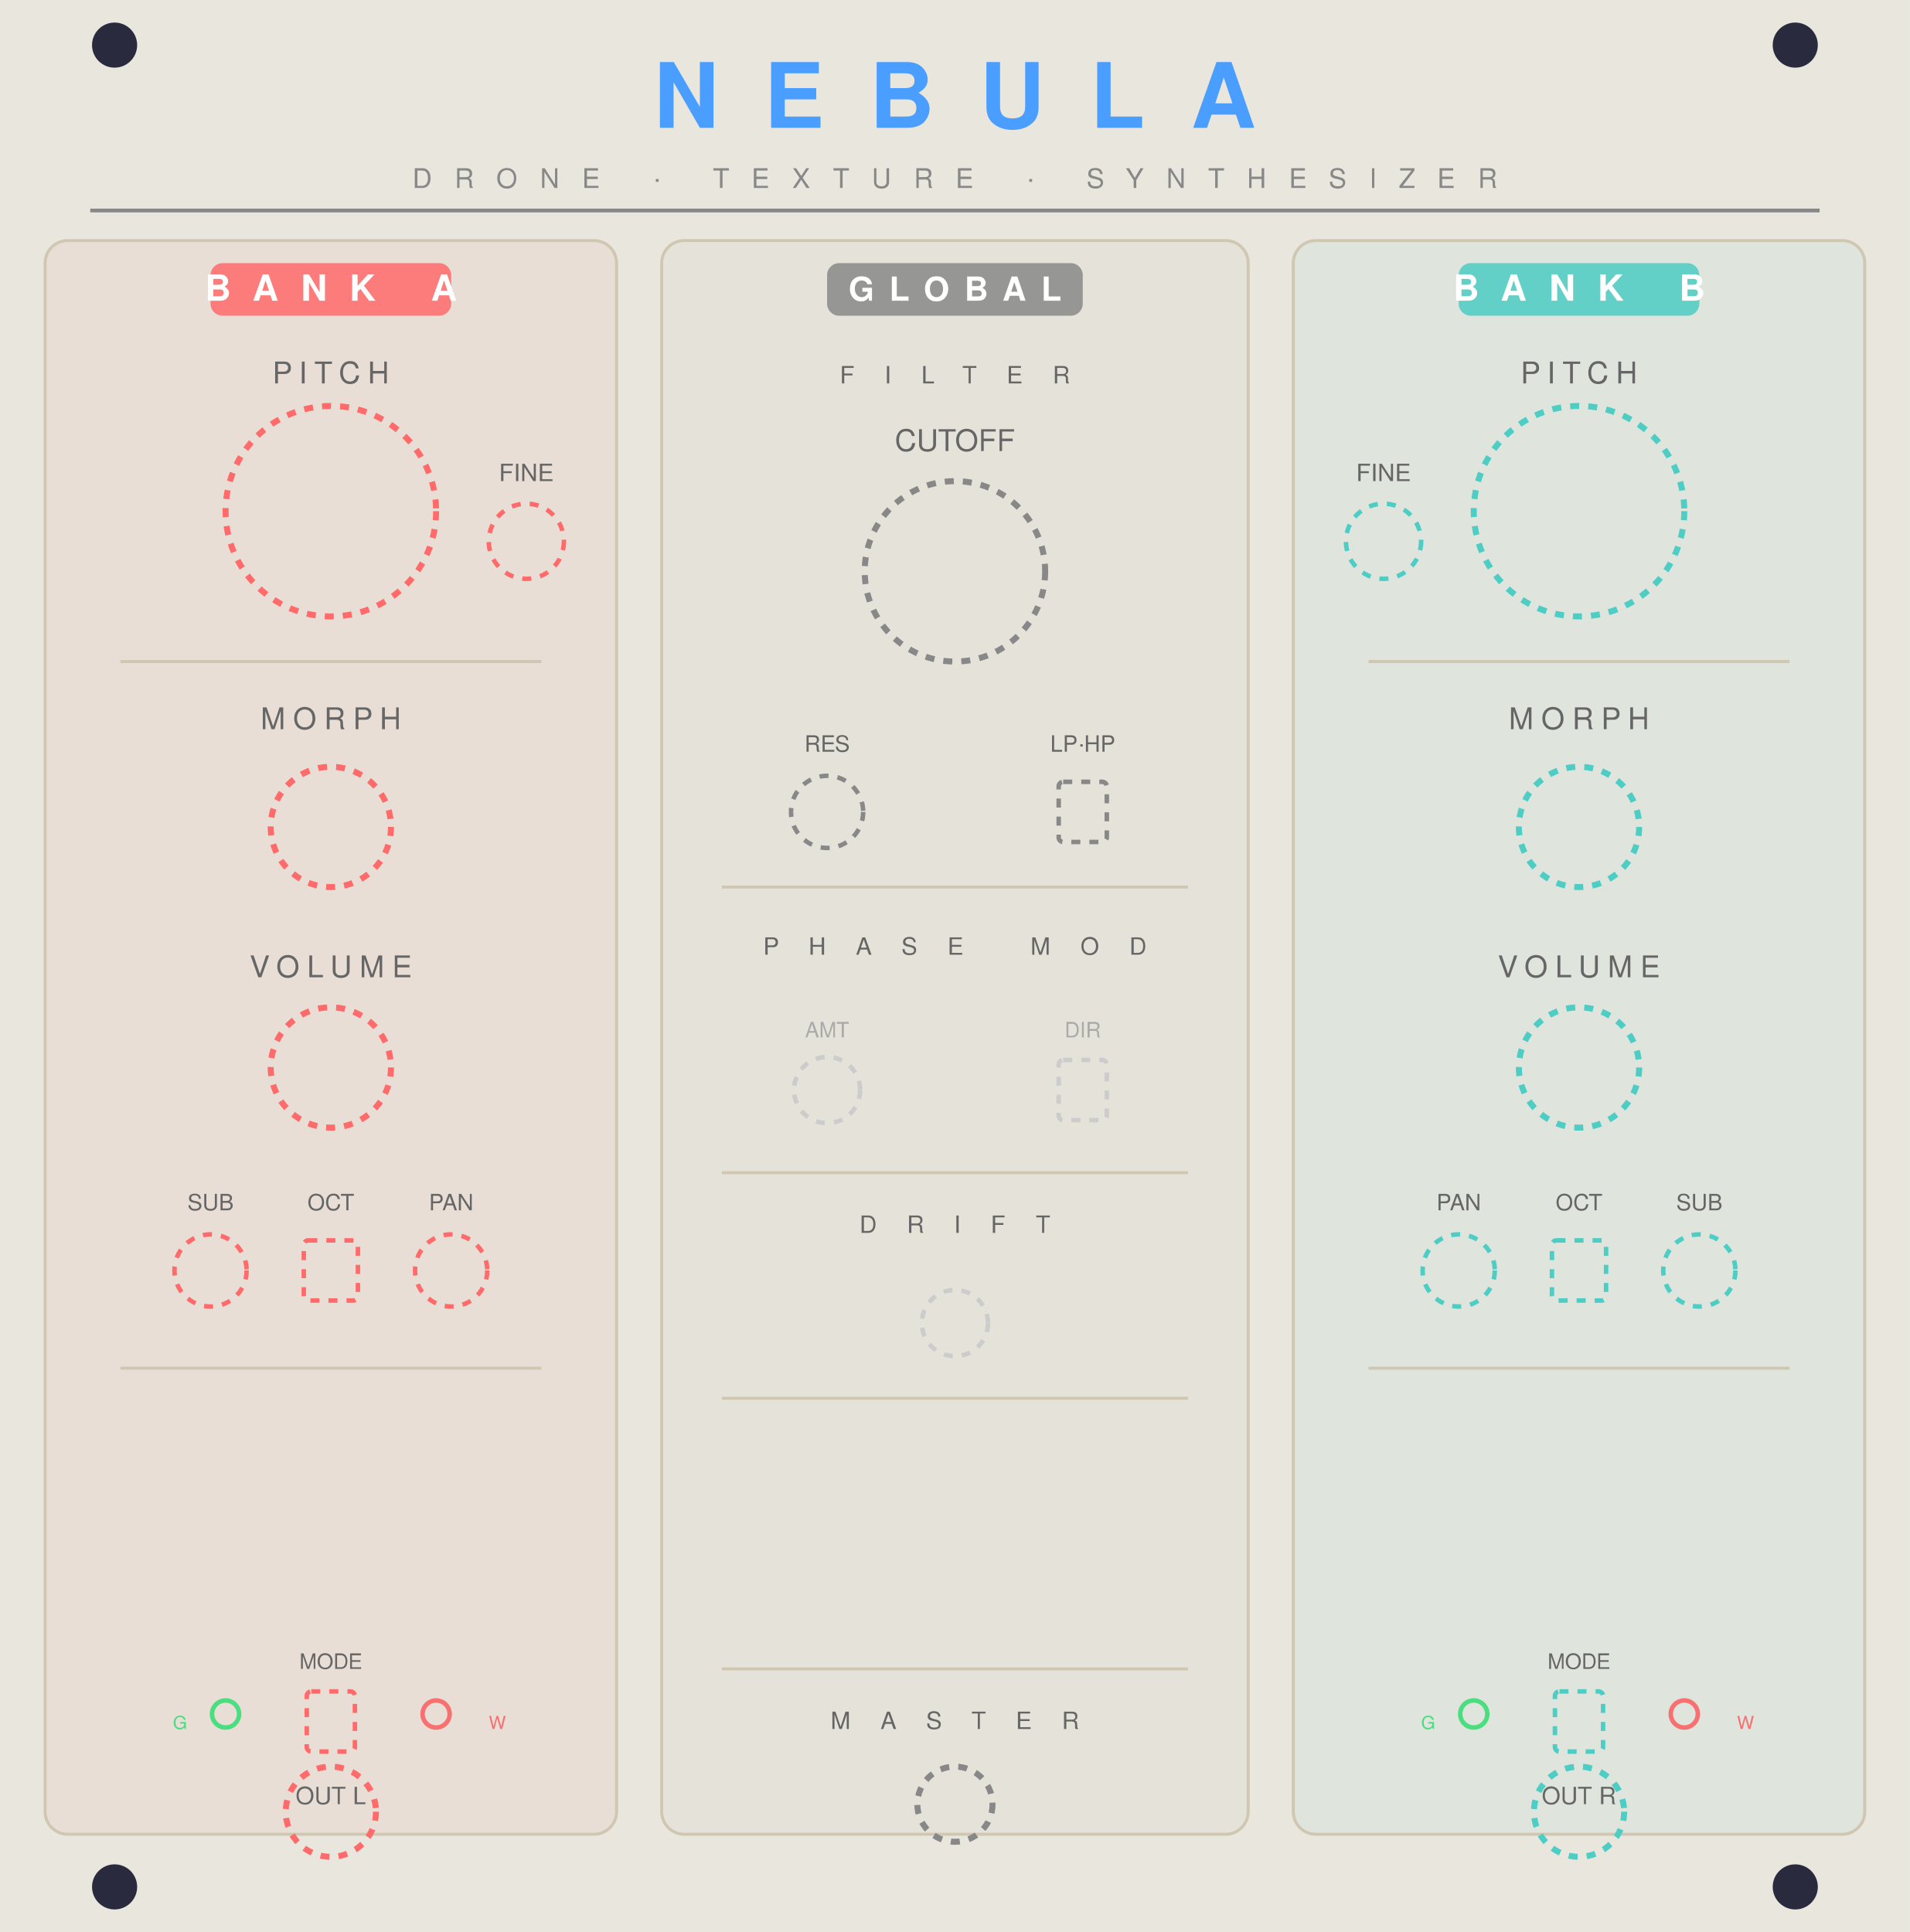
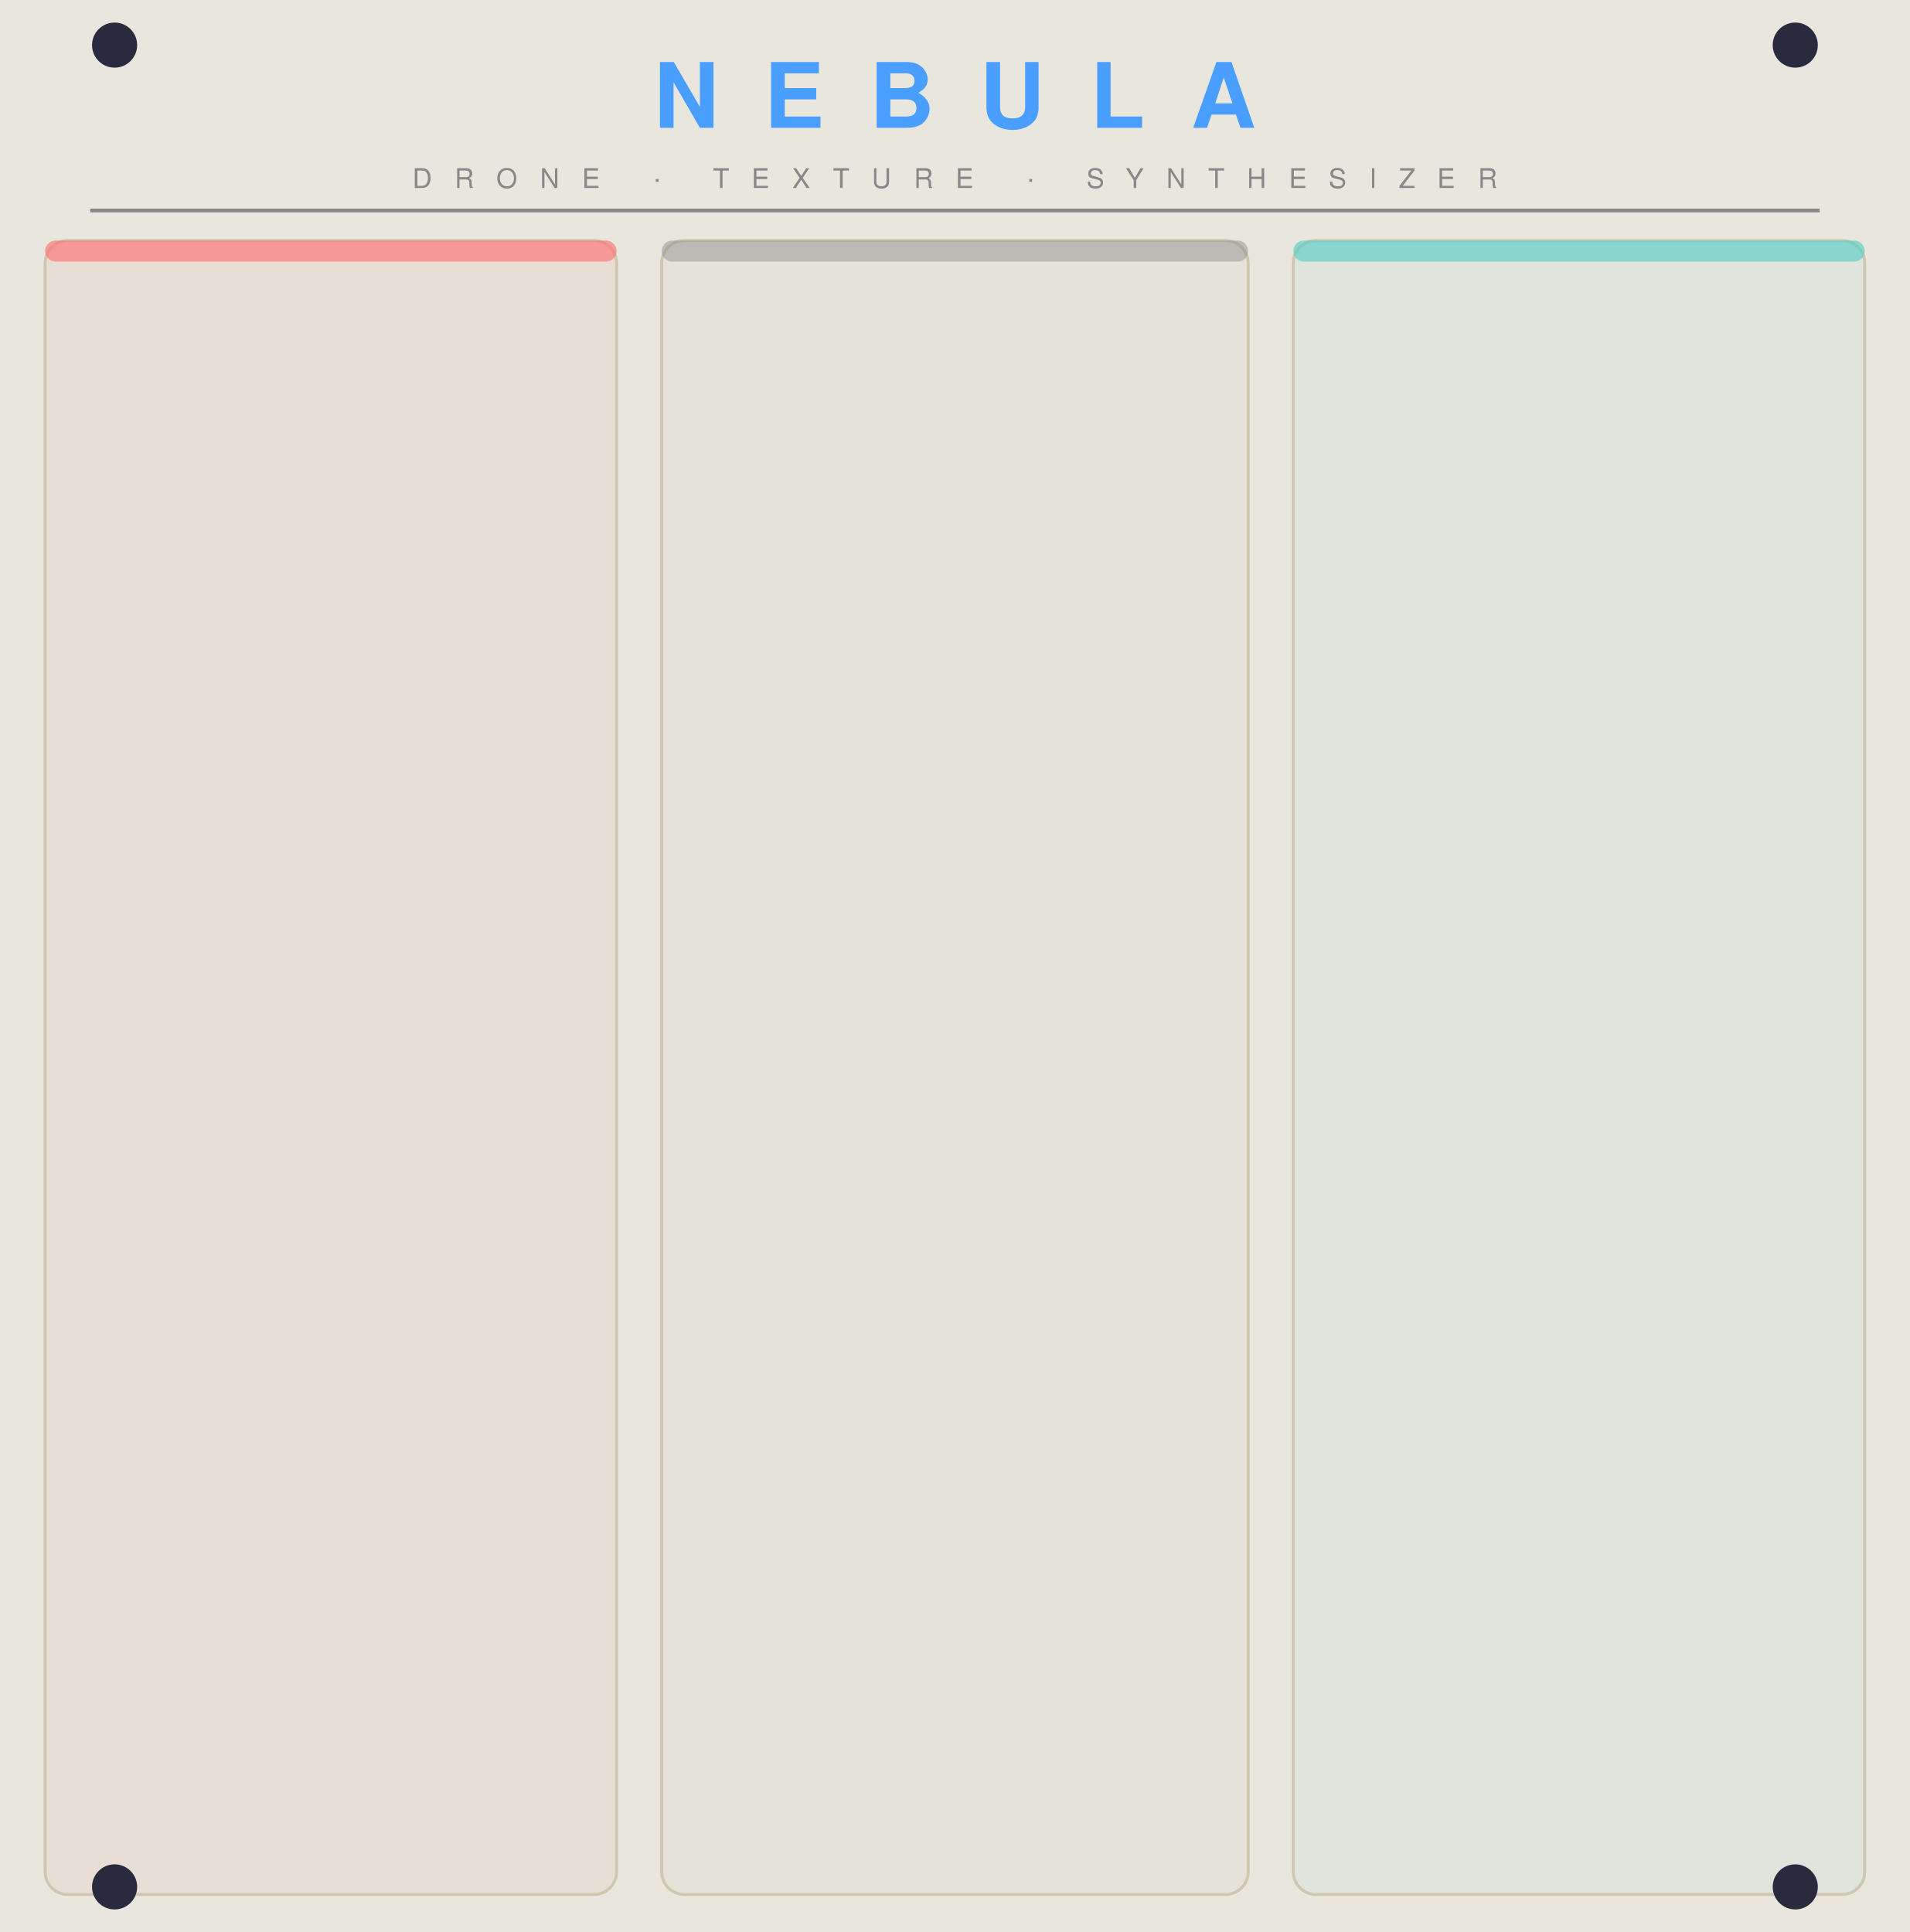
<svg xmlns="http://www.w3.org/2000/svg" width="127mm" height="128.5mm" viewBox="0 0 127 128.5" font-family="Helvetica, Arial, sans-serif">
  <rect width="127" height="128.5" fill="#e8e6dd" />
-   <rect x="3" y="16" width="38" height="106" fill="#ff6b6b" opacity="0.06" rx="1.5" />
-   <rect x="86" y="16" width="38" height="106" fill="#4ecdc4" opacity="0.06" rx="1.5" />
-   <rect x="44" y="16" width="39" height="106" fill="#9b8f7a" opacity="0.04" rx="1.5" />
-   <rect x="3" y="16" width="38" height="106" fill="none" stroke="#cfc7b2" stroke-width="0.2" rx="1.5" />
-   <rect x="44" y="16" width="39" height="106" fill="none" stroke="#cfc7b2" stroke-width="0.2" rx="1.5" />
-   <rect x="86" y="16" width="38" height="106" fill="none" stroke="#cfc7b2" stroke-width="0.2" rx="1.5" />
+   <rect x="3" y="16" width="38" height="110" fill="#ff6b6b" opacity="0.06" rx="1.5" />
+   <rect x="86" y="16" width="38" height="110" fill="#4ecdc4" opacity="0.06" rx="1.5" />
+   <rect x="44" y="16" width="39" height="110" fill="#9b8f7a" opacity="0.04" rx="1.5" />
+   <rect x="3" y="16" width="38" height="110" fill="none" stroke="#cfc7b2" stroke-width="0.2" rx="1.5" />
+   <rect x="44" y="16" width="39" height="110" fill="none" stroke="#cfc7b2" stroke-width="0.2" rx="1.5" />
+   <rect x="86" y="16" width="38" height="110" fill="none" stroke="#cfc7b2" stroke-width="0.2" rx="1.5" />
+   <rect x="3" y="16" width="38" height="1.4" fill="#ff6b6b" opacity="0.6" rx="0.7" />
+   <rect x="44" y="16" width="39" height="1.4" fill="#888" opacity="0.45" rx="0.7" />
+   <rect x="86" y="16" width="38" height="1.4" fill="#4ecdc4" opacity="0.6" rx="0.7" />
  <circle cx="7.62" cy="3" r="1.5" fill="#2a2a3e" />
  <circle cx="119.38" cy="3" r="1.5" fill="#2a2a3e" />
  <circle cx="7.62" cy="125.5" r="1.5" fill="#2a2a3e" />
  <circle cx="119.38" cy="125.5" r="1.5" fill="#2a2a3e" />
  <text x="63.5" y="8.5" font-size="6" font-weight="bold" fill="#4a9eff" text-anchor="middle" letter-spacing="3">NEBULA</text>
  <text x="63.5" y="12.5" font-size="1.8" fill="#888" text-anchor="middle" letter-spacing="1.5">DRONE · TEXTURE · SYNTHESIZER</text>
  <line x1="6" y1="14" x2="121" y2="14" stroke="#888" stroke-width="0.25" />
-   <rect x="14" y="17.5" width="16" height="3.5" fill="#ff6b6b" opacity="0.85" rx="0.8" />
-   <text x="22" y="20" font-size="2.4" font-weight="bold" fill="#fff" text-anchor="middle" letter-spacing="1.5">BANK A</text>
-   <text x="22" y="25.5" font-size="2" fill="#666" text-anchor="middle" letter-spacing="0.5">PITCH</text>
-   <circle cx="22" cy="34" r="7" fill="none" stroke="#ff6b6b" stroke-width="0.4" stroke-dasharray="0.6,0.6" />
-   <text x="35" y="32" font-size="1.6" fill="#666" text-anchor="middle">FINE</text>
-   <circle cx="35" cy="36" r="2.5" fill="none" stroke="#ff6b6b" stroke-width="0.3" stroke-dasharray="0.6,0.6" />
-   <line x1="8" y1="44" x2="36" y2="44" stroke="#cfc7b2" stroke-width="0.2" />
-   <text x="22" y="48.5" font-size="2" fill="#666" text-anchor="middle" letter-spacing="0.5">MORPH</text>
-   <circle cx="22" cy="55" r="4" fill="none" stroke="#ff6b6b" stroke-width="0.4" stroke-dasharray="0.6,0.6" />
-   <text x="22" y="65" font-size="2" fill="#666" text-anchor="middle" letter-spacing="0.5">VOLUME</text>
-   <circle cx="22" cy="71" r="4" fill="none" stroke="#ff6b6b" stroke-width="0.4" stroke-dasharray="0.6,0.6" />
-   <text x="14" y="80.5" font-size="1.5" fill="#666" text-anchor="middle">SUB</text>
-   <circle cx="14" cy="84.5" r="2.4" fill="none" stroke="#ff6b6b" stroke-width="0.3" stroke-dasharray="0.6,0.6" />
-   <text x="22" y="80.5" font-size="1.5" fill="#666" text-anchor="middle">OCT</text>
-   <rect x="20.2" y="82.5" width="3.6" height="4" fill="none" stroke="#ff6b6b" stroke-width="0.3" stroke-dasharray="0.6,0.6" rx="0.3" />
-   <text x="30" y="80.5" font-size="1.5" fill="#666" text-anchor="middle">PAN</text>
-   <circle cx="30" cy="84.5" r="2.4" fill="none" stroke="#ff6b6b" stroke-width="0.3" stroke-dasharray="0.6,0.6" />
-   <line x1="8" y1="91" x2="36" y2="91" stroke="#cfc7b2" stroke-width="0.2" />
-   <text x="22" y="111" font-size="1.4" fill="#666" text-anchor="middle">MODE</text>
-   <circle cx="15" cy="114" r="0.9" fill="none" stroke="#4ade80" stroke-width="0.3" />
-   <text x="11.5" y="115" font-size="1.2" fill="#4ade80">G</text>
-   <rect x="20.4" y="112.5" width="3.2" height="4" fill="none" stroke="#ff6b6b" stroke-width="0.3" stroke-dasharray="0.6,0.6" rx="0.3" />
-   <circle cx="29" cy="114" r="0.9" fill="none" stroke="#f87171" stroke-width="0.3" />
-   <text x="32.5" y="115" font-size="1.2" fill="#f87171">W</text>
-   <text x="22" y="120" font-size="1.6" fill="#666" text-anchor="middle">OUT L</text>
-   <circle cx="22" cy="120.5" r="3" fill="none" stroke="#ff6b6b" stroke-width="0.4" stroke-dasharray="0.6,0.6" />
-   <rect x="55" y="17.5" width="17" height="3.5" fill="#888" opacity="0.85" rx="0.8" />
-   <text x="63.5" y="20" font-size="2.2" font-weight="bold" fill="#fff" text-anchor="middle" letter-spacing="1">GLOBAL</text>
-   <text x="63.5" y="25.5" font-size="1.6" fill="#666" text-anchor="middle" letter-spacing="2">FILTER</text>
-   <text x="63.5" y="30" font-size="2" fill="#666" text-anchor="middle">CUTOFF</text>
-   <circle cx="63.5" cy="38" r="6" fill="none" stroke="#888" stroke-width="0.4" stroke-dasharray="0.6,0.6" />
-   <text x="55" y="50" font-size="1.5" fill="#666" text-anchor="middle">RES</text>
-   <circle cx="55" cy="54" r="2.4" fill="none" stroke="#888" stroke-width="0.3" stroke-dasharray="0.6,0.6" />
-   <text x="72" y="50" font-size="1.5" fill="#666" text-anchor="middle">LP·HP</text>
-   <rect x="70.4" y="52" width="3.2" height="4" fill="none" stroke="#888" stroke-width="0.3" stroke-dasharray="0.6,0.6" rx="0.3" />
-   <line x1="48" y1="59" x2="79" y2="59" stroke="#cfc7b2" stroke-width="0.2" />
-   <text x="63.5" y="63.5" font-size="1.6" fill="#666" text-anchor="middle" letter-spacing="2">PHASE MOD</text>
-   <text x="55" y="69" font-size="1.4" fill="#aaa" text-anchor="middle">AMT</text>
-   <circle cx="55" cy="72.5" r="2.2" fill="none" stroke="#ccc" stroke-width="0.3" stroke-dasharray="0.6,0.6" />
-   <text x="72" y="69" font-size="1.4" fill="#aaa" text-anchor="middle">DIR</text>
-   <rect x="70.4" y="70.5" width="3.2" height="4" fill="none" stroke="#ccc" stroke-width="0.3" stroke-dasharray="0.6,0.6" rx="0.3" />
-   <line x1="48" y1="78" x2="79" y2="78" stroke="#cfc7b2" stroke-width="0.2" />
-   <text x="63.5" y="82" font-size="1.6" fill="#666" text-anchor="middle" letter-spacing="2">DRIFT</text>
-   <circle cx="63.5" cy="88" r="2.2" fill="none" stroke="#ccc" stroke-width="0.3" stroke-dasharray="0.6,0.6" />
-   <line x1="48" y1="93" x2="79" y2="93" stroke="#cfc7b2" stroke-width="0.2" />
-   <line x1="48" y1="111" x2="79" y2="111" stroke="#cfc7b2" stroke-width="0.2" />
-   <text x="63.5" y="115" font-size="1.6" fill="#666" text-anchor="middle" letter-spacing="2">MASTER</text>
-   <circle cx="63.5" cy="120" r="2.5" fill="none" stroke="#888" stroke-width="0.4" stroke-dasharray="0.6,0.6" />
-   <rect x="97" y="17.5" width="16" height="3.5" fill="#4ecdc4" opacity="0.85" rx="0.8" />
-   <text x="105" y="20" font-size="2.4" font-weight="bold" fill="#fff" text-anchor="middle" letter-spacing="1.5">BANK B</text>
-   <text x="105" y="25.5" font-size="2" fill="#666" text-anchor="middle" letter-spacing="0.5">PITCH</text>
-   <circle cx="105" cy="34" r="7" fill="none" stroke="#4ecdc4" stroke-width="0.4" stroke-dasharray="0.6,0.6" />
-   <text x="92" y="32" font-size="1.6" fill="#666" text-anchor="middle">FINE</text>
-   <circle cx="92" cy="36" r="2.5" fill="none" stroke="#4ecdc4" stroke-width="0.3" stroke-dasharray="0.6,0.6" />
-   <line x1="91" y1="44" x2="119" y2="44" stroke="#cfc7b2" stroke-width="0.2" />
-   <text x="105" y="48.5" font-size="2" fill="#666" text-anchor="middle" letter-spacing="0.5">MORPH</text>
-   <circle cx="105" cy="55" r="4" fill="none" stroke="#4ecdc4" stroke-width="0.4" stroke-dasharray="0.6,0.6" />
-   <text x="105" y="65" font-size="2" fill="#666" text-anchor="middle" letter-spacing="0.5">VOLUME</text>
-   <circle cx="105" cy="71" r="4" fill="none" stroke="#4ecdc4" stroke-width="0.4" stroke-dasharray="0.6,0.6" />
-   <text x="97" y="80.5" font-size="1.5" fill="#666" text-anchor="middle">PAN</text>
-   <circle cx="97" cy="84.5" r="2.4" fill="none" stroke="#4ecdc4" stroke-width="0.3" stroke-dasharray="0.6,0.6" />
-   <text x="105" y="80.5" font-size="1.5" fill="#666" text-anchor="middle">OCT</text>
-   <rect x="103.2" y="82.5" width="3.6" height="4" fill="none" stroke="#4ecdc4" stroke-width="0.3" stroke-dasharray="0.6,0.6" rx="0.3" />
-   <text x="113" y="80.5" font-size="1.5" fill="#666" text-anchor="middle">SUB</text>
-   <circle cx="113" cy="84.5" r="2.4" fill="none" stroke="#4ecdc4" stroke-width="0.3" stroke-dasharray="0.6,0.6" />
-   <line x1="91" y1="91" x2="119" y2="91" stroke="#cfc7b2" stroke-width="0.2" />
-   <text x="105" y="111" font-size="1.4" fill="#666" text-anchor="middle">MODE</text>
-   <circle cx="98" cy="114" r="0.9" fill="none" stroke="#4ade80" stroke-width="0.3" />
-   <text x="94.5" y="115" font-size="1.2" fill="#4ade80">G</text>
-   <rect x="103.4" y="112.5" width="3.2" height="4" fill="none" stroke="#4ecdc4" stroke-width="0.3" stroke-dasharray="0.6,0.6" rx="0.3" />
-   <circle cx="112" cy="114" r="0.9" fill="none" stroke="#f87171" stroke-width="0.3" />
-   <text x="115.5" y="115" font-size="1.2" fill="#f87171">W</text>
-   <text x="105" y="120" font-size="1.6" fill="#666" text-anchor="middle">OUT R</text>
-   <circle cx="105" cy="120.5" r="3" fill="none" stroke="#4ecdc4" stroke-width="0.4" stroke-dasharray="0.6,0.6" />
</svg>
